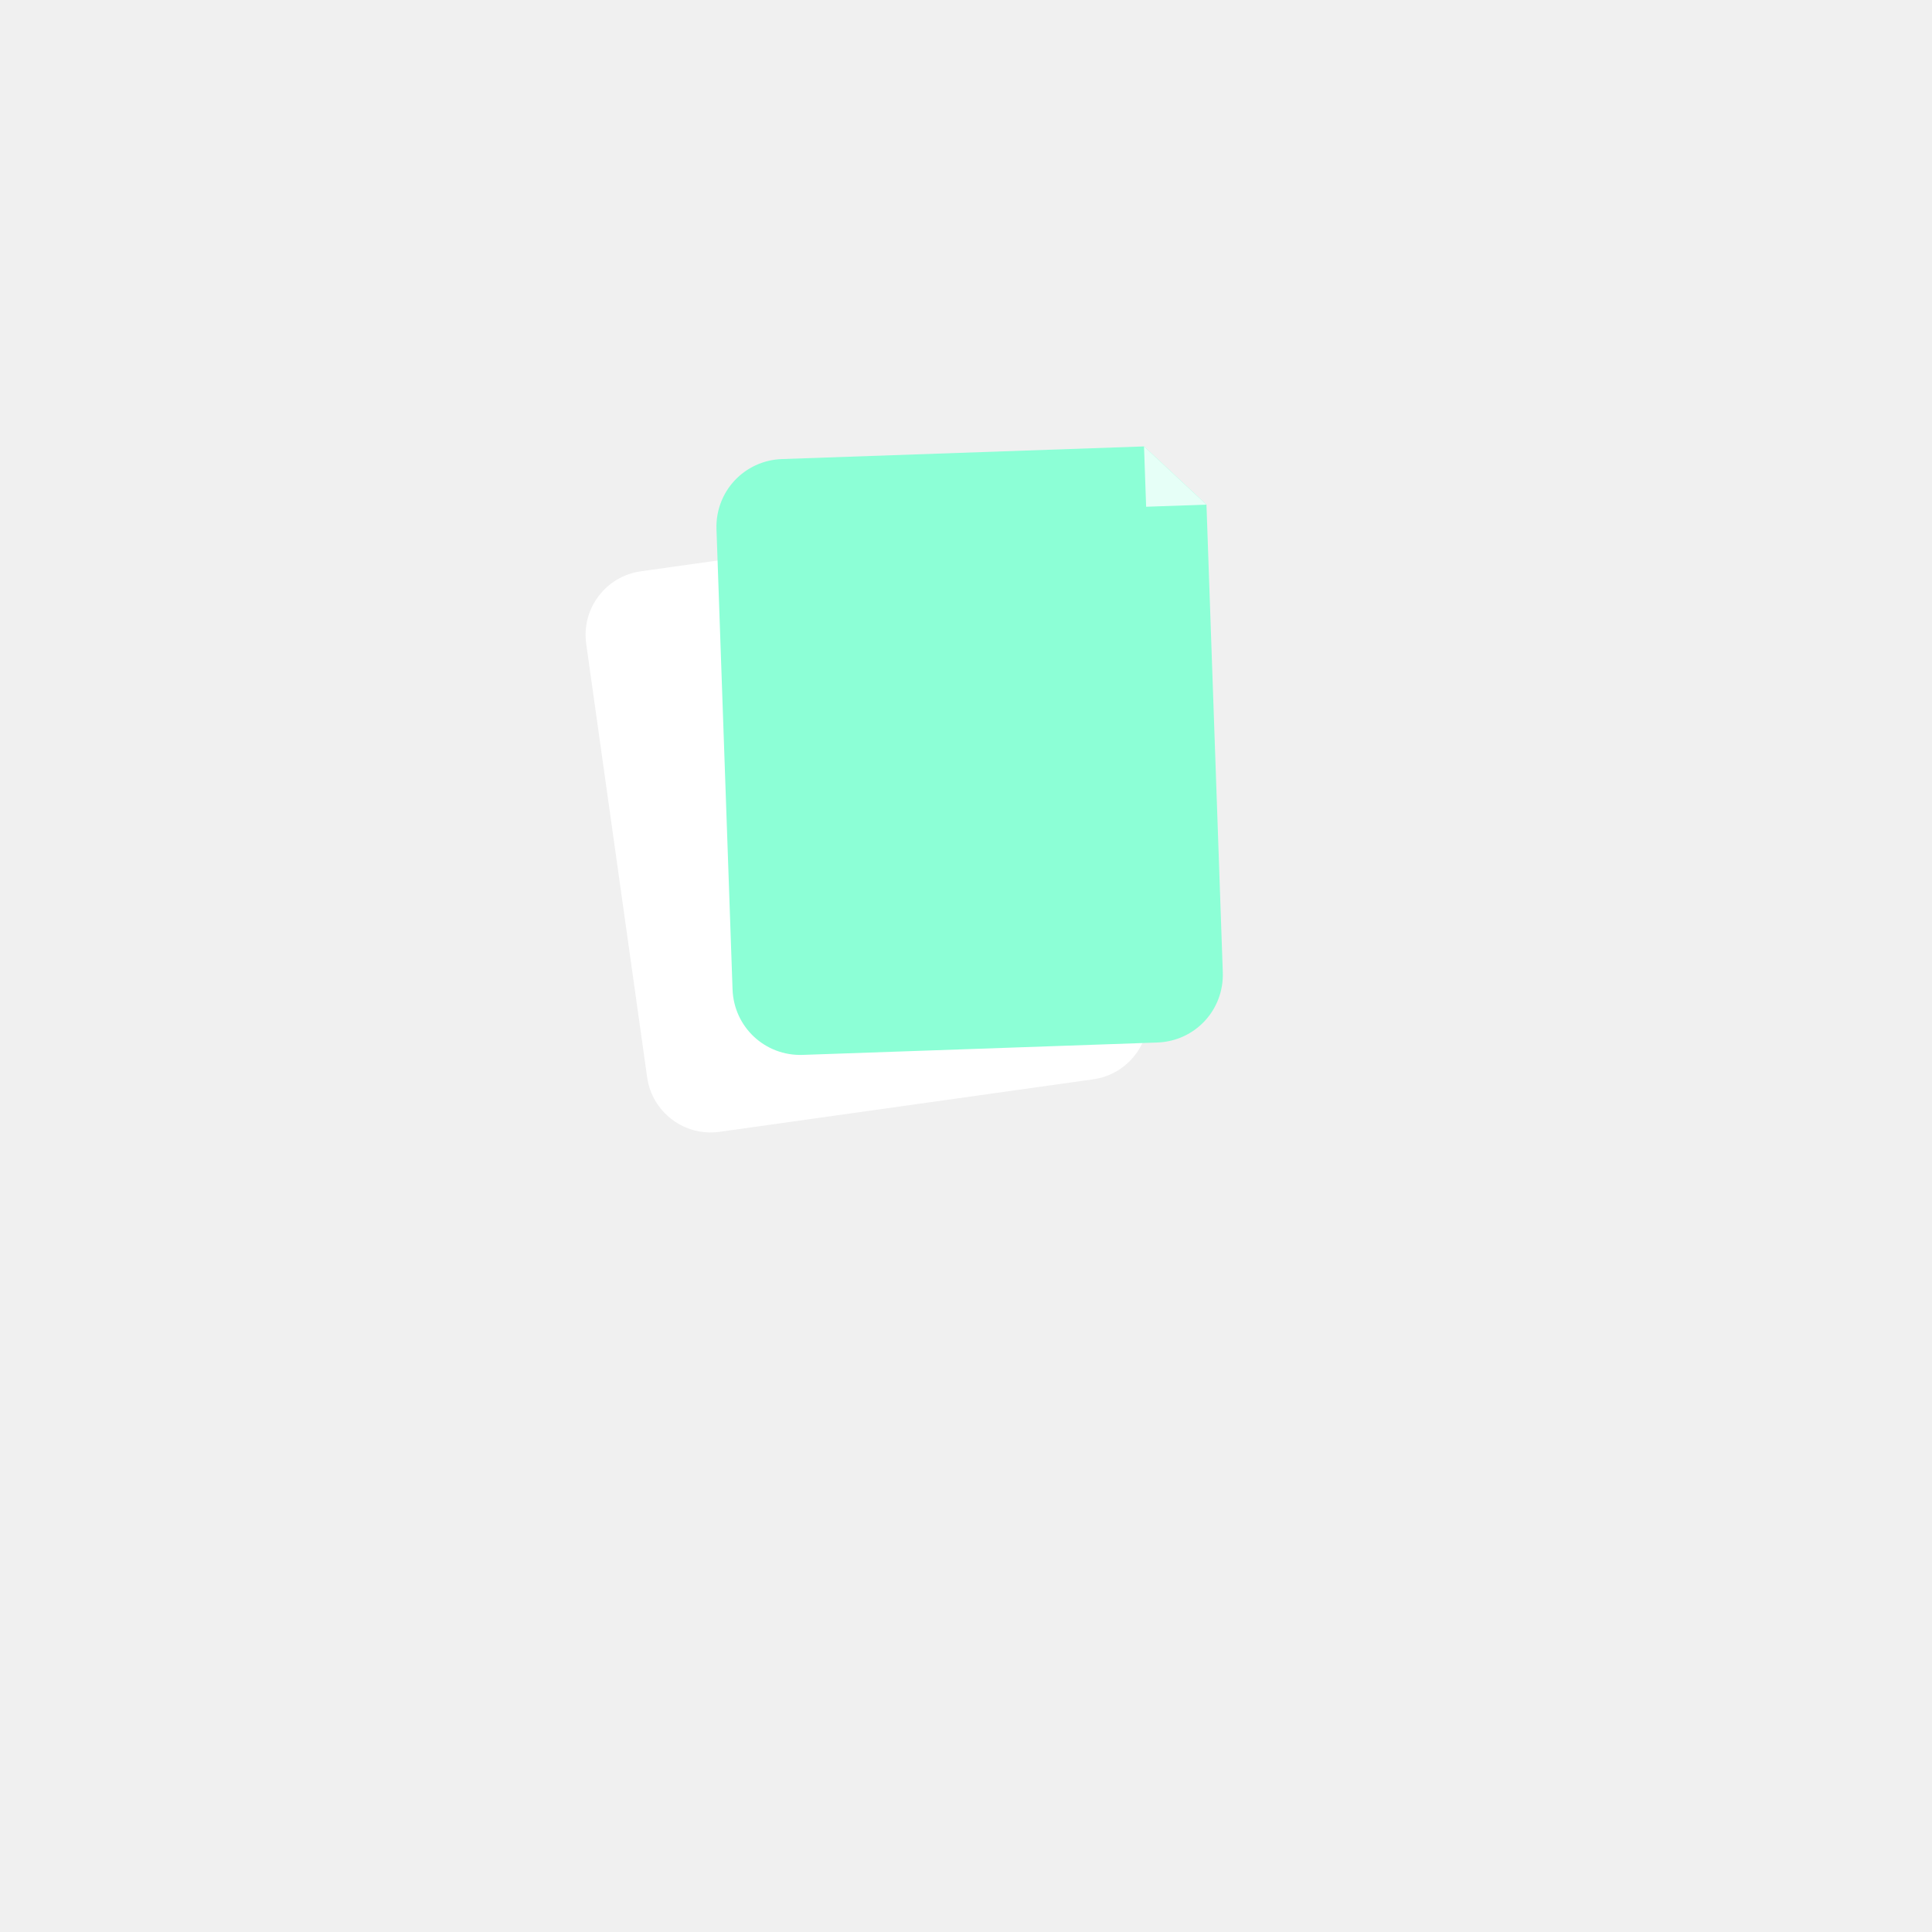
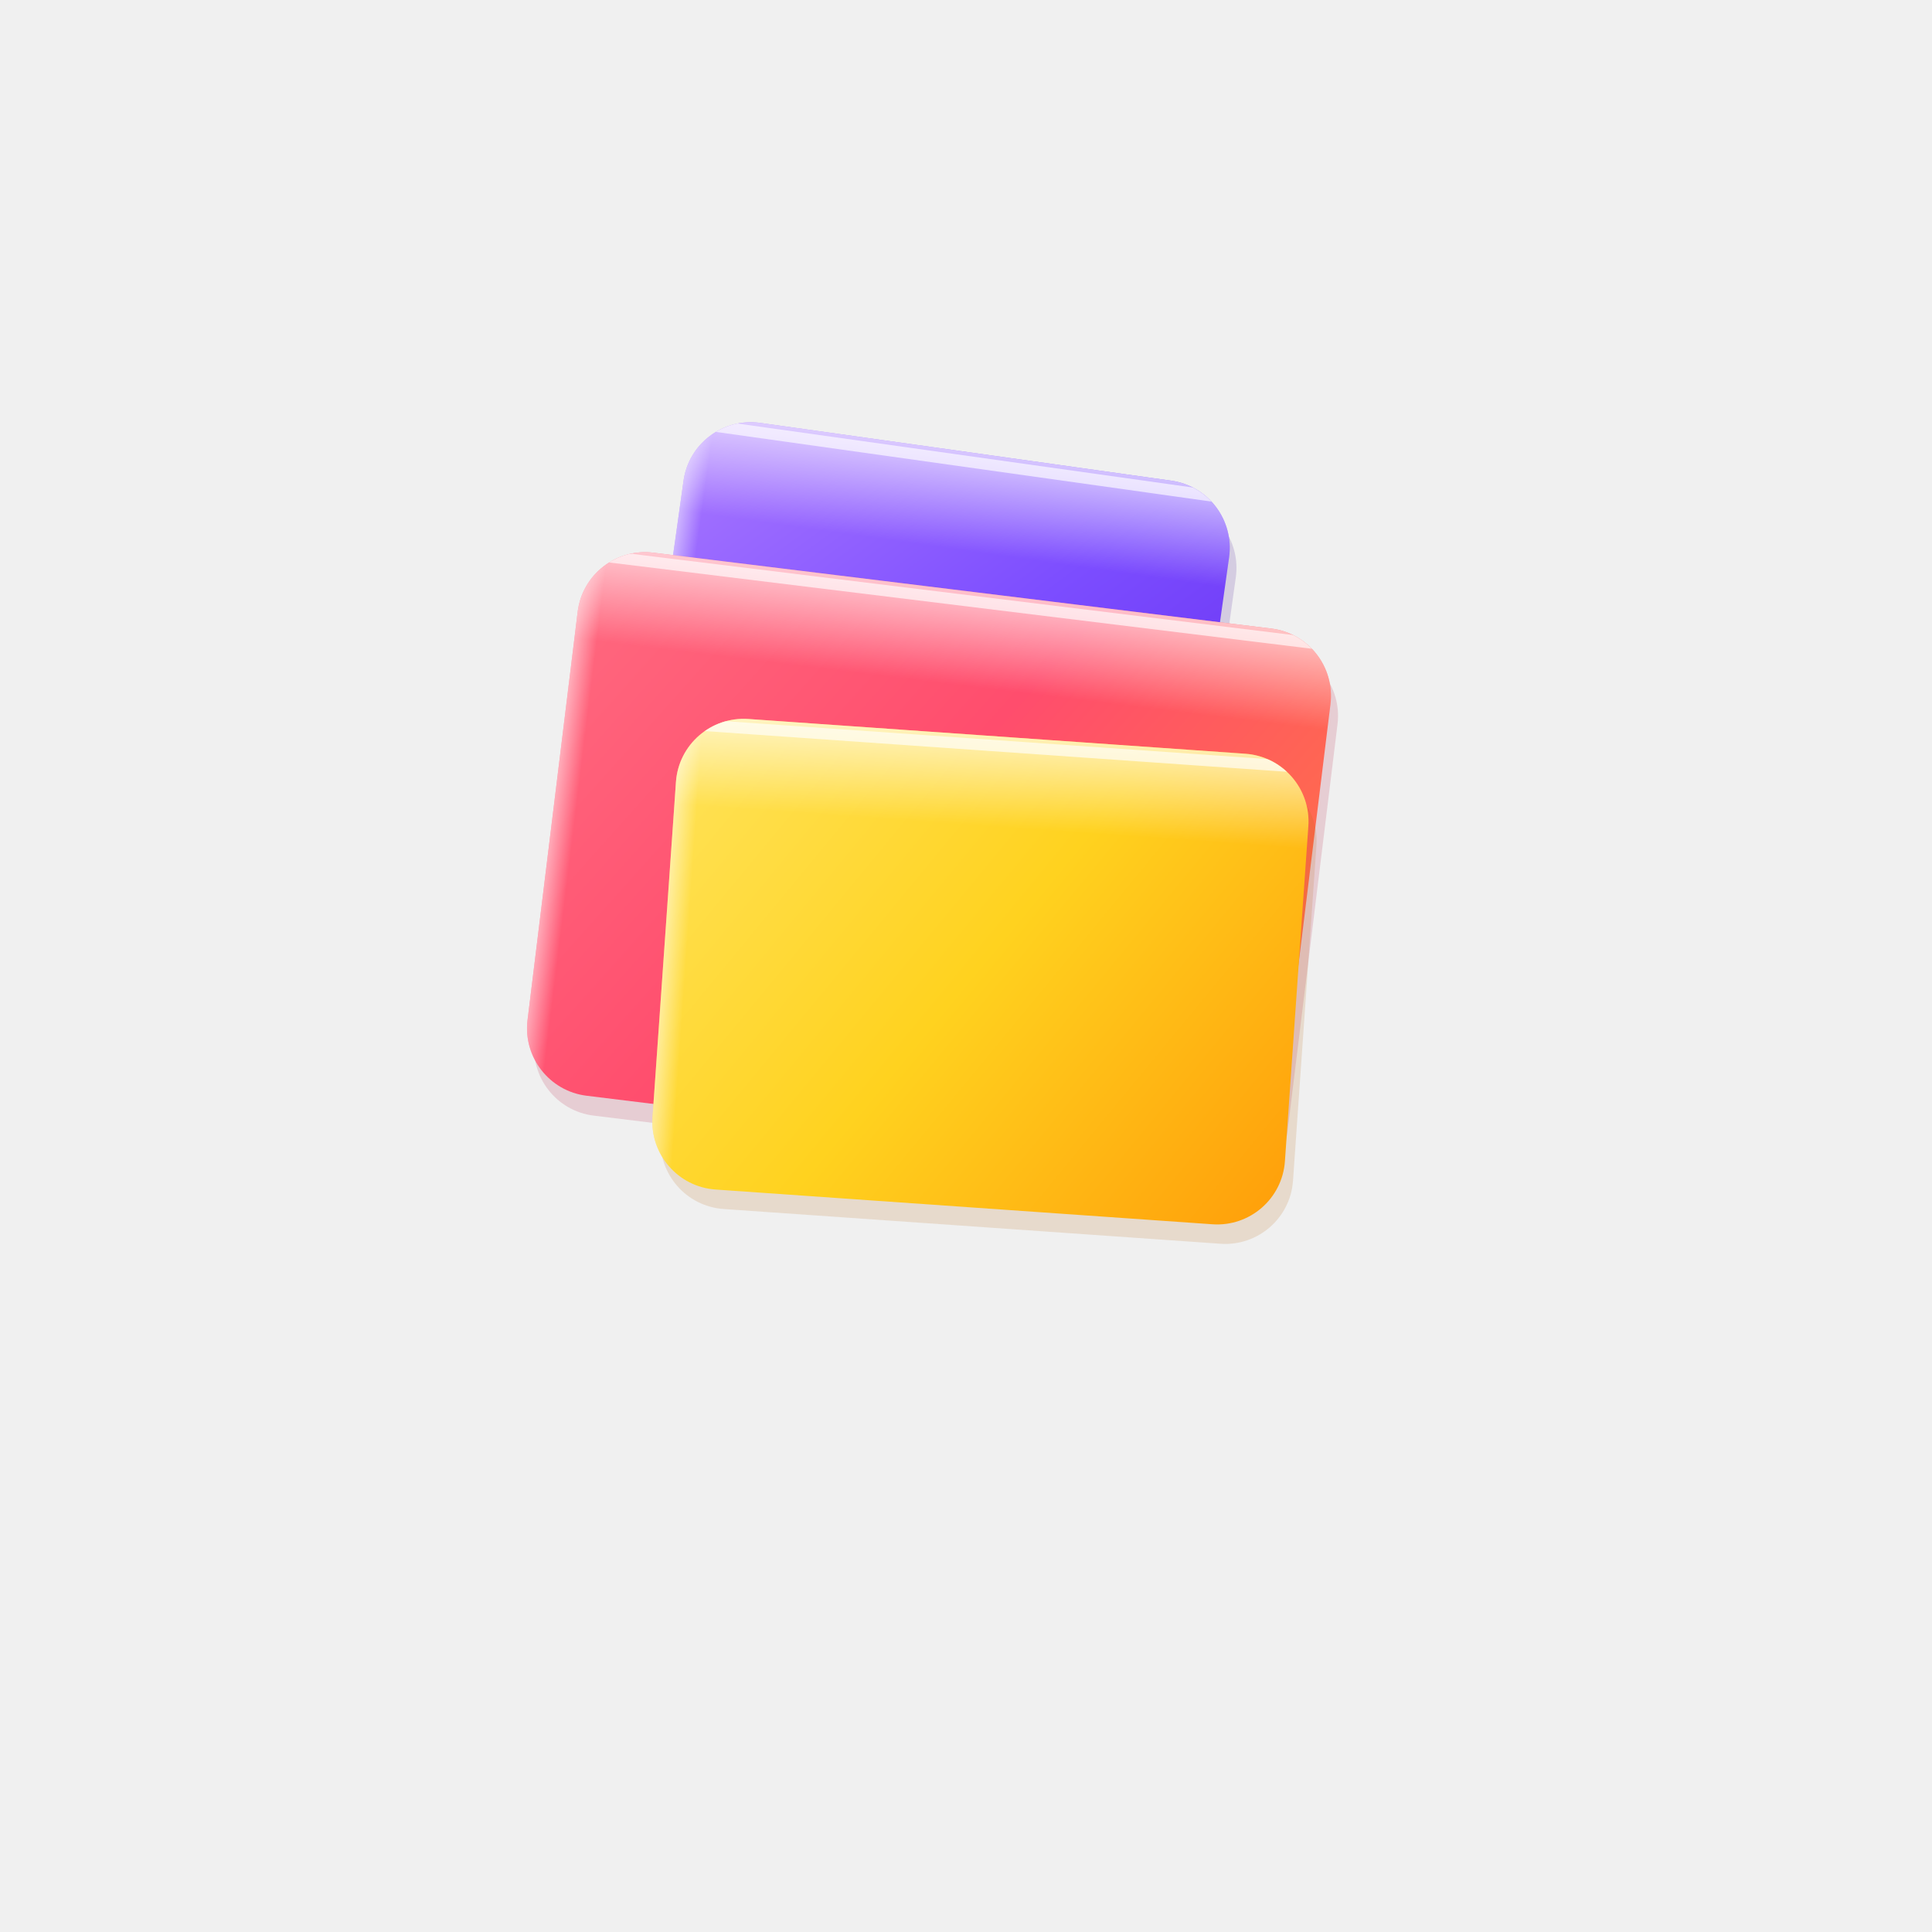
<svg xmlns="http://www.w3.org/2000/svg" width="1024" height="1024" viewBox="0 0 1024 1024">
-   <g transform="rotate(-8 470 440)">
-     <rect x="326" y="286" width="268" height="300" rx="34" fill="#FFFFFF" />
+   <defs>
+     <linearGradient id="purple" x1="345" y1="238" x2="637" y2="538" gradientUnits="userSpaceOnUse">
+       <stop offset="0" stop-color="#A978FF" />
+       <stop offset="0.45" stop-color="#7C4DFF" />
+       <stop offset="1" stop-color="#5B21E8" />
+     </linearGradient>
+     <linearGradient id="red" x1="292" y1="312" x2="694" y2="592" gradientUnits="userSpaceOnUse">
+       <stop offset="0" stop-color="#FF6A80" />
+       <stop offset="0.46" stop-color="#FF4D6D" />
+       <stop offset="1" stop-color="#FF7A3D" />
+     </linearGradient>
+     <linearGradient id="yellow" x1="352" y1="390" x2="688" y2="630" gradientUnits="userSpaceOnUse">
+       <stop offset="0" stop-color="#FFE35A" />
+       <stop offset="0.5" stop-color="#FFD21F" />
+       <stop offset="1" stop-color="#FF9F0A" />
+     </linearGradient>
+     <linearGradient id="whiteFade" x1="0" y1="0" x2="0" y2="1">
+       <stop offset="0" stop-color="#FFFFFF" stop-opacity="0.64" />
+       <stop offset="1" stop-color="#FFFFFF" stop-opacity="0" />
+     </linearGradient>
+     <linearGradient id="leftFade" x1="0" y1="0" x2="1" y2="0">
+       <stop offset="0" stop-color="#FFFFFF" stop-opacity="0.48" />
+       <stop offset="1" stop-color="#FFFFFF" stop-opacity="0" />
+     </linearGradient>
+     <clipPath id="purpleClip">
+       <rect x="345" y="238" width="292" height="310" rx="36" />
+     </clipPath>
+     <clipPath id="redClip">
+       <rect x="292" y="312" width="402" height="290" rx="36" />
+     </clipPath>
+     <clipPath id="yellowClip">
+       <rect x="352" y="390" width="336" height="250" rx="36" />
+     </clipPath>
+   </defs>
+   <g transform="rotate(8 491 388)">
+     <rect x="350" y="248" width="292" height="310" rx="36" fill="#3D0E91" opacity="0.16" />
+     <g clip-path="url(#purpleClip)">
+       <rect x="345" y="238" width="292" height="310" rx="36" fill="url(#purple)" />
+       <rect x="345" y="238" width="292" height="52" fill="url(#whiteFade)" />
+       <rect x="347" y="240" width="288" height="6" rx="3" fill="#FFFFFF" opacity="0.64" />
+       <rect x="345" y="238" width="12" height="310" fill="url(#leftFade)" />
+     </g>
  </g>
-   <g transform="rotate(-2 512 400)">
-     <path fill="#8CFFD6" d="M420 240H612L644 272V520C644 540 628 556 608 556H420C400 556 384 540 384 520V276C384 256 400 240 420 240Z" />
-     <path fill="#E6FFF7" d="M612 240L644 272H612Z" />
+   <g transform="rotate(7 493 452)">
+     <rect x="297" y="322" width="402" height="290" rx="36" fill="#B3123A" opacity="0.16" />
+     <g clip-path="url(#redClip)">
+       <rect x="292" y="312" width="402" height="290" rx="36" fill="url(#red)" />
+       <rect x="292" y="312" width="402" height="50" fill="url(#whiteFade)" />
+       <rect x="294" y="314" width="398" height="6" rx="3" fill="#FFFFFF" opacity="0.64" />
+       <rect x="292" y="312" width="12" height="290" fill="url(#leftFade)" />
+     </g>
+   </g>
+   <g transform="rotate(4 520 510)">
+     <rect x="357" y="400" width="336" height="250" rx="36" fill="#B35D00" opacity="0.15" />
+     <g clip-path="url(#yellowClip)">
+       <rect x="352" y="390" width="336" height="250" rx="36" fill="url(#yellow)" />
+       <rect x="352" y="390" width="336" height="48" fill="url(#whiteFade)" />
+       <rect x="354" y="392" width="332" height="6" rx="3" fill="#FFFFFF" opacity="0.64" />
+       <rect x="352" y="390" width="12" height="250" fill="url(#leftFade)" />
+     </g>
  </g>
</svg>
